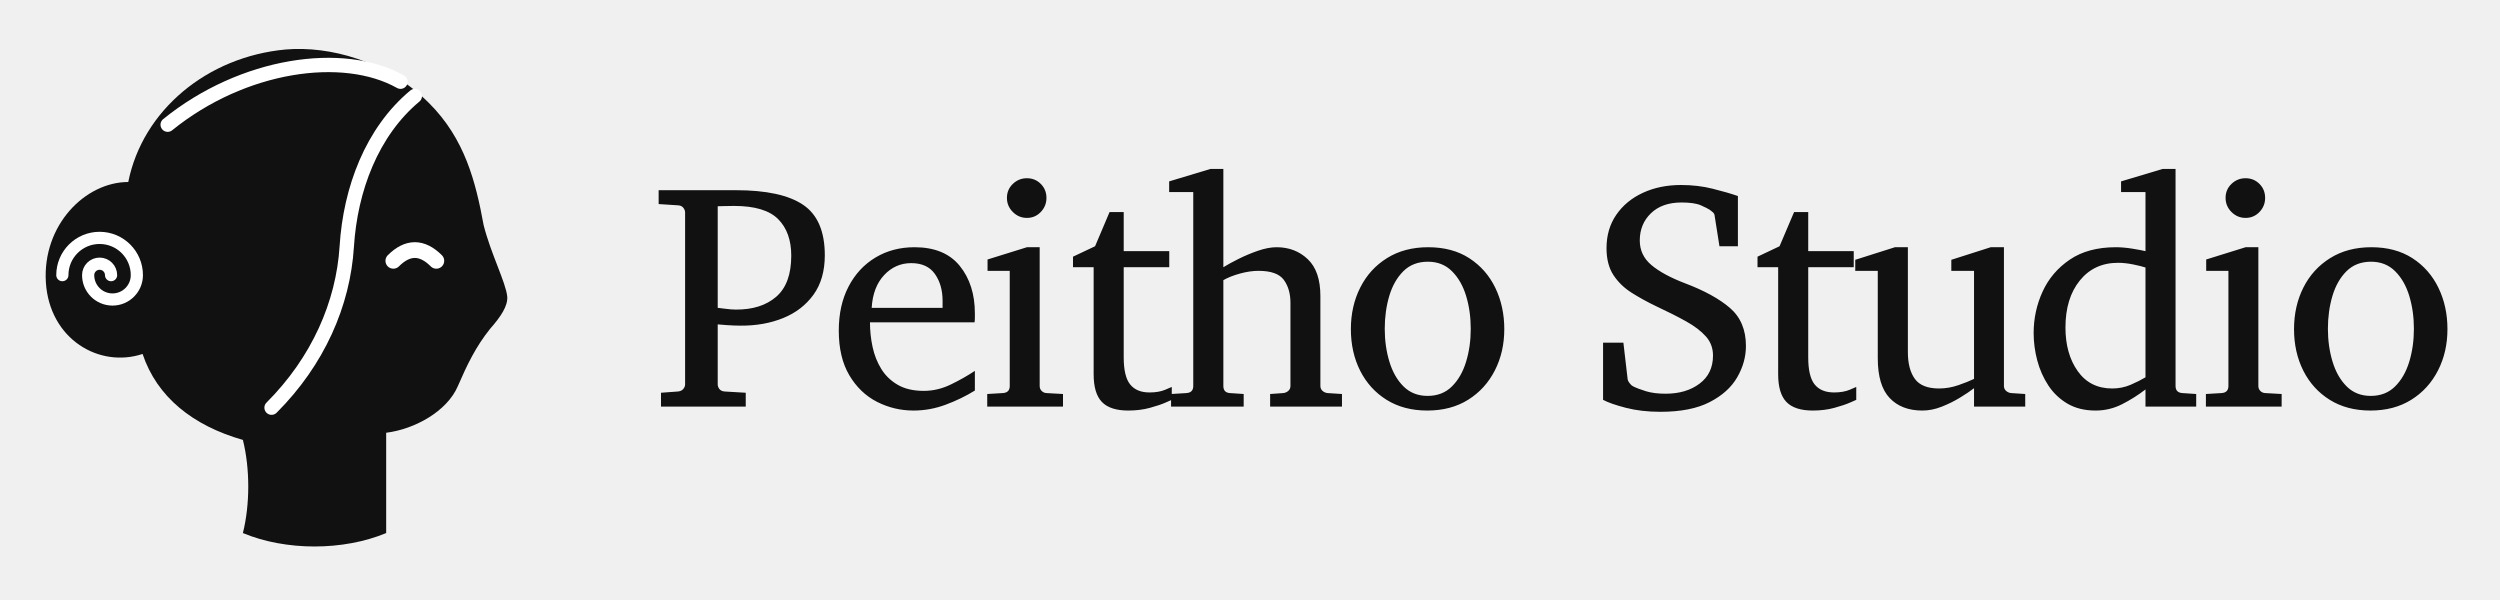
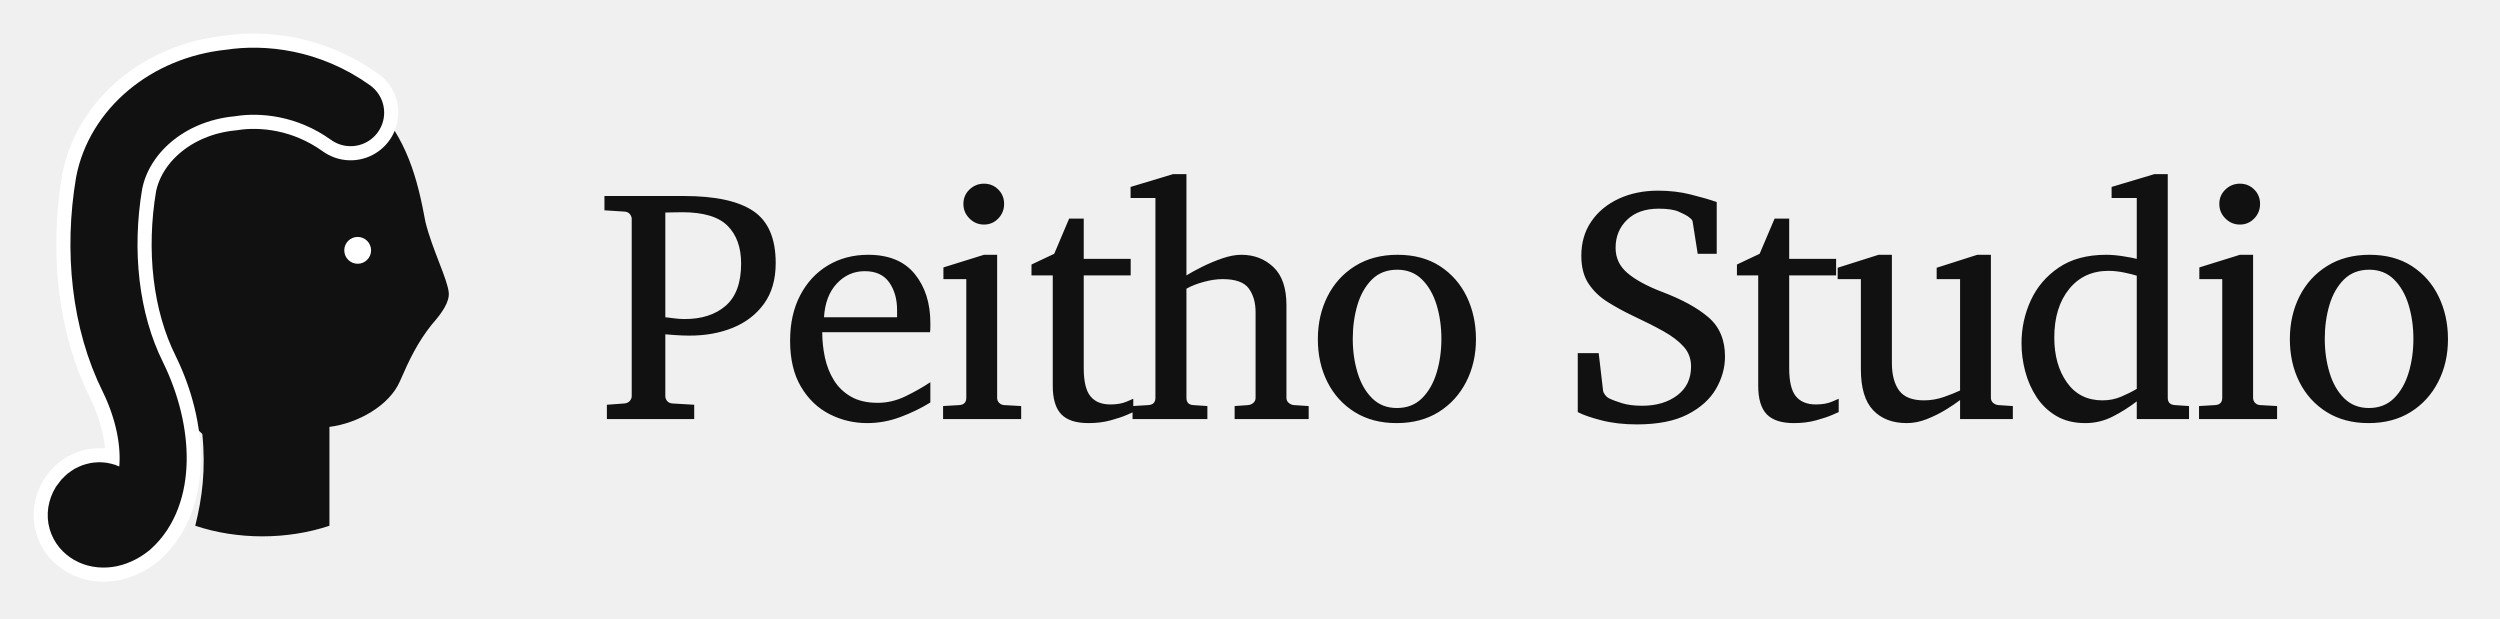
- <svg xmlns="http://www.w3.org/2000/svg" viewBox="0 0 775 186" width="775" height="186" role="img">
-   <g transform="translate(-13.54 -23.53) scale(2.2209)">
-     <path d="M60 85L60 71C64 70.5 68.5 68 70 64.5C71.3 61.5 72.5 59 74.5 56.5C76 54.8 77 53.3 76.9 52C76.7 50 74.6 46 73.6 42C72.5 36 71 30 66 25C60 19 52 17 46 17.5C35 18.5 26 26 24 36C18 36 12 42 12.5 50C13 58 20 62 26 60C28 66 33 70 40 72C41 76 41 81 40 85C46 87.5 54 87.5 60 85Z" fill="#111111" />
-     <g fill="none" stroke="#ffffff" stroke-width="2" stroke-linecap="round">
-       <path d="M64 24C58 29 55 37 54.5 45C54 53 50.5 61 44 67.5" />
-       <path d="M29.5 28C40 19.5 54 17.5 62 22" />
-       <path d="M61 47q3-3 6 0" stroke-width="2.2" />
-       <path d="M21.6 49a1.6 1.6 0 1 0-3.2 0a3.4 3.4 0 1 0 6.8 0a5.2 5.2 0 1 0-10.4 0" stroke-width="1.7" />
+ <svg xmlns="http://www.w3.org/2000/svg" viewBox="0 0 752 186" width="752" height="186" role="img">
+   <g transform="translate(-28.36 -22.41) scale(2.1242)">
+     <path d="M60 85L60 71C64 70.5 68.5 68 70 64.5C71.3 61.5 72.5 59 74.5 56.5C76 54.8 77 53.3 76.9 52C76.7 50 74.6 46 73.6 42C72.5 36 71 30 66 25C60 19 52 17 46 17.5C35 18.5 26 26 24 36C22 46 25 56 32 63C36 67 40 70 42 72C42.5 77 42 81 41 85C47 87 54 87 60 85Z" fill="#111111" />
+     <g fill="none" stroke-linecap="round">
+       <path d="M63 26.5C57 22.2 50.5 21.6 46 22.3C37 23.2 30.2 29.2 28.8 36.5C27.2 46 28.2 56 32.2 64C36 71.8 36.2 80.6 31.5 84.8C27.5 88 23.5 85 25.3 82C26.8 79.7 30 80.8 29.5 83.5" stroke="#ffffff" stroke-width="13.5" />
+       <path d="M63 26.5C57 22.2 50.5 21.6 46 22.3C37 23.2 30.2 29.2 28.8 36.5C27.2 46 28.2 56 32.2 64C36 71.8 36.2 80.6 31.5 84.8C27.5 88 23.5 85 25.3 82C26.8 79.7 30 80.8 29.5 83.5" stroke="#111111" stroke-width="9.5" />
    </g>
+     <circle cx="64" cy="46" r="1.9" fill="#ffffff" />
  </g>
-   <path transform="translate(201.69 126.05)" fill="#111111" d="M54.00-46.92L54.00-46.92Q54.00-39.55 50.49-34.69Q46.97-29.83 41.06-27.44Q35.16-25.05 27.88-25.10L27.88-25.10Q25.93-25.10 23.56-25.27Q21.19-25.44 20.80-25.49L20.80-25.49L20.80-6.88Q20.80-6.15 21.31-5.47Q21.83-4.79 22.90-4.69L22.90-4.69L29.49-4.30L29.49 0L3.22 0L3.22-4.30L8.50-4.69Q9.57-4.79 10.13-5.47Q10.69-6.15 10.69-6.88L10.69-6.88L10.69-60.21Q10.69-60.94 10.13-61.65Q9.57-62.35 8.50-62.40L8.50-62.40L2.49-62.79L2.49-67.09L26.42-67.09Q40.58-67.09 47.29-62.55Q54.00-58.01 54.00-46.92ZM43.60-46.78L43.60-46.78Q43.60-54.05 39.53-58.13Q35.45-62.21 25.88-62.21L25.88-62.21Q24.51-62.21 22.66-62.16Q20.80-62.11 20.80-62.11L20.80-62.11L20.80-30.62Q21.04-30.62 23.02-30.35Q25-30.08 26.42-30.08L26.42-30.08Q34.28-30.03 38.94-34.06Q43.60-38.09 43.60-46.78ZM100.52-11.08L100.52-4.98Q96.32-2.39 91.46-0.59Q86.60 1.22 81.52 1.22L81.52 1.22Q75.47 1.22 70.17-1.49Q64.87-4.20 61.60-9.72Q58.33-15.23 58.33-23.58L58.33-23.58Q58.33-31.40 61.36-37.21Q64.38-43.02 69.71-46.22Q75.03-49.41 81.81-49.41L81.81-49.41Q91.14-49.41 95.83-43.63Q100.52-37.84 100.52-28.91L100.52-28.91Q100.52-28.42 100.52-27.61Q100.52-26.81 100.42-26.12L100.42-26.12L68.00-26.12Q68.00-22.31 68.80-18.53Q69.61-14.75 71.51-11.67Q73.42-8.59 76.64-6.74Q79.86-4.88 84.70-4.88L84.70-4.88Q88.99-4.88 93.07-6.86Q97.15-8.84 100.52-11.08L100.52-11.08ZM68.53-30.62L90.51-30.62L90.51-32.81Q90.51-37.74 88.14-41.11Q85.77-44.48 80.79-44.48L80.79-44.48Q75.86-44.48 72.39-40.77Q68.92-37.06 68.53-30.62L68.53-30.62ZM122.71-64.70L122.71-64.70Q122.71-62.16 120.95-60.33Q119.20-58.50 116.66-58.50L116.66-58.50Q114.12-58.50 112.29-60.33Q110.46-62.16 110.46-64.70L110.46-64.70Q110.46-67.29 112.29-69.04Q114.12-70.80 116.66-70.80L116.66-70.80Q119.20-70.80 120.95-69.04Q122.71-67.29 122.71-64.70ZM127.84-3.91L127.84 0L104.35 0L104.35-3.91L109.23-4.20Q111.33-4.35 111.33-6.40L111.33-6.40L111.33-42.09L104.45-42.09L104.45-45.61L116.66-49.41L120.61-49.41L120.61-6.40Q120.61-5.47 121.22-4.86Q121.83-4.25 122.71-4.20L122.71-4.20L127.84-3.91ZM161.56-6.10L161.56-2.10Q161.56-2.10 159.68-1.27Q157.80-0.44 154.75 0.39Q151.69 1.22 148.08 1.22L148.08 1.22Q142.46 1.22 139.90-1.44Q137.34-4.10 137.34-10.01L137.34-10.01L137.34-43.21L130.94-43.21L130.94-46.48L137.78-49.71L142.27-60.30L146.66-60.30L146.66-48.19L160.78-48.19L160.78-43.21L146.66-43.21L146.66-15.28Q146.66-9.33 148.67-6.86Q150.67-4.39 154.67-4.39L154.67-4.39Q157.60-4.39 159.58-5.25Q161.56-6.10 161.56-6.10L161.56-6.10ZM214.32-3.91L214.32 0L192.05 0L192.05-3.91L196.15-4.20Q197.03-4.30 197.69-4.88Q198.35-5.47 198.35-6.40L198.35-6.40L198.35-32.18Q198.35-36.47 196.30-39.28Q194.25-42.09 188.44-42.09L188.44-42.09Q185.80-42.09 182.75-41.26Q179.70-40.43 177.55-39.21L177.55-39.21L177.55-6.40Q177.55-4.35 179.55-4.20L179.55-4.20L183.85-3.91L183.85 0L161.34 0L161.34-3.91L166.13-4.20Q168.22-4.35 168.22-6.40L168.22-6.40L168.22-66.50L160.75-66.50L160.75-69.82L173.55-73.68L177.55-73.68L177.55-43.21Q179.36-44.34 182.24-45.78Q185.12-47.22 188.29-48.32Q191.47-49.41 194.05-49.41L194.05-49.41Q199.82-49.41 203.72-45.70Q207.63-41.99 207.63-34.28L207.63-34.28L207.63-6.40Q207.63-5.47 208.29-4.88Q208.95-4.30 209.83-4.20L209.83-4.20L214.32-3.91ZM264.64-24.02L264.64-24.02Q264.64-16.94 261.71-11.21Q258.78-5.47 253.43-2.12Q248.09 1.22 240.76 1.22L240.76 1.22Q233.49 1.22 228.16-2.10Q222.84-5.42 219.96-11.13Q217.08-16.85 217.08-24.02L217.08-24.02Q217.08-31.15 219.99-36.91Q222.89-42.68 228.29-46.04Q233.68-49.41 241.05-49.41L241.05-49.41Q248.53-49.41 253.80-46.00Q259.07-42.58 261.86-36.82Q264.64-31.05 264.64-24.02ZM254.24-24.12L254.24-24.12Q254.24-29.59 252.80-34.33Q251.36-39.06 248.40-41.99Q245.45-44.92 240.96-44.92L240.96-44.92Q236.32-44.92 233.36-41.99Q230.41-39.06 228.99-34.33Q227.58-29.59 227.58-24.12L227.58-24.12Q227.58-18.70 229.02-13.94Q230.46-9.18 233.41-6.25Q236.37-3.32 240.86-3.32L240.86-3.32Q245.45-3.32 248.40-6.25Q251.36-9.18 252.80-13.92Q254.24-18.65 254.24-24.12ZM339.55-18.80L339.55-18.80Q339.55-13.77 336.84-9.08Q334.13-4.39 328.29-1.39Q322.46 1.61 313.03 1.61L313.03 1.61Q307.13 1.61 302.32 0.37Q297.51-0.88 295.26-2.10L295.26-2.10L295.26-19.82L301.56-19.82L302.88-8.50Q302.97-7.91 303.51-7.23Q304.05-6.54 304.54-6.30L304.54-6.30Q306.10-5.52 308.59-4.76Q311.08-4.00 314.64-4.00L314.64-4.00Q321.04-4.00 325.19-7.13Q329.34-10.25 329.34-15.82L329.34-15.82Q329.34-19.29 327.14-21.75Q324.95-24.22 321.02-26.42Q317.09-28.61 311.76-31.10L311.76-31.10Q307.66-33.06 304.15-35.28Q300.63-37.50 298.48-40.77Q296.33-44.04 296.33-49.12L296.33-49.12Q296.33-55.08 299.36-59.47Q302.39-63.87 307.61-66.28Q312.84-68.70 319.43-68.70L319.43-68.70Q324.65-68.70 329.22-67.55Q333.79-66.41 337.06-65.28L337.06-65.28L337.06-49.71L331.34-49.71L329.83-59.28Q329.78-59.81 329.29-60.25Q328.80-60.69 328.37-60.99L328.37-60.99Q327.58-61.52 325.58-62.40Q323.58-63.28 319.58-63.28L319.58-63.28Q313.57-63.28 310.10-59.94Q306.64-56.59 306.64-51.51L306.64-51.51Q306.64-46.92 310.23-43.90Q313.81-40.87 320.55-38.28L320.55-38.28Q329.63-34.86 334.59-30.59Q339.55-26.32 339.55-18.80ZM373.75-6.10L373.75-2.10Q373.75-2.10 371.87-1.27Q369.99-0.44 366.94 0.39Q363.89 1.22 360.28 1.22L360.28 1.22Q354.66 1.22 352.10-1.44Q349.54-4.10 349.54-10.01L349.54-10.01L349.54-43.21L343.14-43.21L343.14-46.48L349.97-49.71L354.47-60.30L358.86-60.30L358.86-48.19L372.97-48.19L372.97-43.21L358.86-43.21L358.86-15.28Q358.86-9.33 360.86-6.86Q362.87-4.39 366.87-4.39L366.87-4.39Q369.80-4.39 371.78-5.25Q373.75-6.10 373.75-6.10L373.75-6.10ZM426.13-3.91L426.13 0L410.26 0L410.26-5.71Q408.55-4.39 405.91-2.78Q403.27-1.17 400.25 0.02Q397.22 1.22 394.24 1.22L394.24 1.22Q387.79 1.22 384.11-2.66Q380.42-6.54 380.42-14.99L380.42-14.99L380.42-42.09L373.44-42.09L373.44-45.51L385.74-49.41L389.75-49.41L389.75-16.89Q389.75-11.57 391.92-8.59Q394.09-5.62 399.42-5.62L399.42-5.62Q402.49-5.62 405.47-6.67Q408.45-7.71 410.26-8.59L410.26-8.59L410.26-42.09L403.22-42.09L403.22-45.51L415.43-49.41L419.53-49.41L419.53-6.40Q419.53-5.47 420.19-4.88Q420.85-4.30 421.73-4.20L421.73-4.20L426.13-3.91ZM479.13-3.91L479.13 0L463.41 0L463.41-5.32Q459.99-2.69 456.13-0.73Q452.28 1.22 447.93 1.22L447.93 1.22Q442.90 1.22 439.26-0.90Q435.63-3.03 433.31-6.54Q430.99-10.06 429.86-14.31Q428.74-18.55 428.74-22.80L428.74-22.80Q428.74-29.59 431.52-35.67Q434.31-41.75 439.97-45.58Q445.63-49.41 454.23-49.41L454.23-49.41Q456.62-49.41 459.43-48.95Q462.24-48.49 463.41-48.19L463.41-48.19L463.41-66.50L455.84-66.50L455.84-69.82L468.73-73.68L472.73-73.68L472.73-6.40Q472.73-4.35 474.83-4.20L474.83-4.20L479.13-3.91ZM463.41-9.08L463.41-9.08L463.41-43.12Q462.14-43.55 459.62-44.07Q457.11-44.58 454.91-44.58L454.91-44.58Q447.49-44.58 443.05-39.09Q438.60-33.59 438.60-24.51L438.60-24.51Q438.60-16.36 442.41-10.99Q446.22-5.62 453.11-5.62L453.11-5.62Q456.13-5.62 458.79-6.76Q461.46-7.91 463.41-9.08ZM500.50-64.70L500.50-64.70Q500.50-62.16 498.74-60.33Q496.98-58.50 494.44-58.50L494.44-58.50Q491.90-58.50 490.07-60.33Q488.24-62.16 488.24-64.70L488.24-64.70Q488.24-67.29 490.07-69.04Q491.90-70.80 494.44-70.80L494.44-70.80Q496.98-70.80 498.74-69.04Q500.50-67.29 500.50-64.70ZM505.62-3.91L505.62 0L482.14 0L482.14-3.91L487.02-4.20Q489.12-4.35 489.12-6.40L489.12-6.40L489.12-42.09L482.23-42.09L482.23-45.61L494.44-49.41L498.40-49.41L498.40-6.40Q498.40-5.47 499.01-4.86Q499.62-4.25 500.50-4.20L500.50-4.20L505.62-3.91ZM557.02-24.02L557.02-24.02Q557.02-16.94 554.09-11.21Q551.16-5.47 545.81-2.12Q540.46 1.22 533.14 1.22L533.14 1.22Q525.87 1.22 520.54-2.10Q515.22-5.42 512.34-11.13Q509.46-16.85 509.46-24.02L509.46-24.02Q509.46-31.15 512.36-36.91Q515.27-42.68 520.67-46.04Q526.06-49.41 533.43-49.41L533.43-49.41Q540.90-49.41 546.18-46.00Q551.45-42.58 554.23-36.82Q557.02-31.05 557.02-24.02ZM546.62-24.12L546.62-24.12Q546.62-29.59 545.18-34.33Q543.74-39.06 540.78-41.99Q537.83-44.92 533.34-44.92L533.34-44.92Q528.70-44.92 525.74-41.99Q522.79-39.06 521.37-34.33Q519.96-29.59 519.96-24.12L519.96-24.12Q519.96-18.70 521.40-13.94Q522.84-9.18 525.79-6.25Q528.75-3.32 533.24-3.32L533.24-3.32Q537.83-3.32 540.78-6.25Q543.74-9.18 545.18-13.92Q546.62-18.65 546.62-24.12Z" />
+   <path transform="translate(179.33 126.05)" fill="#111111" d="M54.00-46.92L54.00-46.92Q54.00-39.55 50.49-34.69Q46.97-29.83 41.06-27.44Q35.16-25.05 27.88-25.10L27.88-25.10Q25.93-25.10 23.56-25.27Q21.19-25.44 20.80-25.49L20.80-25.49L20.80-6.88Q20.80-6.15 21.31-5.47Q21.83-4.79 22.90-4.69L22.90-4.69L29.49-4.30L29.49 0L3.22 0L3.22-4.30L8.50-4.69Q9.57-4.79 10.13-5.47Q10.69-6.15 10.69-6.88L10.69-6.88L10.69-60.21Q10.69-60.94 10.13-61.65Q9.57-62.35 8.50-62.40L8.50-62.40L2.49-62.79L2.49-67.09L26.42-67.09Q40.58-67.09 47.29-62.55Q54.00-58.01 54.00-46.92ZM43.60-46.78L43.60-46.78Q43.60-54.05 39.53-58.13Q35.45-62.21 25.88-62.21L25.88-62.21Q24.51-62.21 22.66-62.16Q20.80-62.11 20.80-62.11L20.80-62.11L20.80-30.62Q21.04-30.62 23.02-30.35Q25-30.08 26.42-30.08L26.42-30.08Q34.28-30.03 38.94-34.06Q43.60-38.09 43.60-46.78ZM100.52-11.08L100.52-4.98Q96.32-2.39 91.46-0.59Q86.60 1.22 81.52 1.22L81.52 1.22Q75.47 1.22 70.17-1.49Q64.87-4.20 61.60-9.72Q58.33-15.23 58.33-23.58L58.33-23.58Q58.33-31.40 61.36-37.21Q64.38-43.02 69.71-46.22Q75.03-49.41 81.81-49.41L81.81-49.41Q91.14-49.41 95.83-43.63Q100.52-37.84 100.52-28.91L100.52-28.91Q100.52-28.42 100.52-27.61Q100.52-26.81 100.42-26.12L100.42-26.12L68.00-26.12Q68.00-22.31 68.80-18.53Q69.61-14.75 71.51-11.67Q73.42-8.59 76.64-6.74Q79.86-4.88 84.70-4.88L84.70-4.88Q88.99-4.88 93.07-6.86Q97.15-8.84 100.52-11.08L100.52-11.08ZM68.53-30.62L90.51-30.62L90.51-32.81Q90.51-37.74 88.14-41.11Q85.77-44.48 80.79-44.48L80.79-44.48Q75.86-44.48 72.39-40.77Q68.92-37.06 68.53-30.62L68.53-30.62ZM122.71-64.70L122.71-64.70Q122.71-62.16 120.95-60.33Q119.20-58.50 116.66-58.50L116.66-58.50Q114.12-58.50 112.29-60.33Q110.46-62.16 110.46-64.70L110.46-64.70Q110.46-67.29 112.29-69.04Q114.12-70.80 116.66-70.80L116.66-70.80Q119.20-70.80 120.95-69.04Q122.71-67.29 122.71-64.70ZM127.84-3.91L127.84 0L104.35 0L104.35-3.91L109.23-4.20Q111.33-4.35 111.33-6.40L111.33-6.40L111.33-42.09L104.45-42.09L104.45-45.61L116.66-49.41L120.61-49.41L120.61-6.40Q120.61-5.47 121.22-4.86Q121.83-4.25 122.71-4.20L122.71-4.20L127.84-3.91ZM161.56-6.10L161.56-2.10Q161.56-2.10 159.68-1.27Q157.80-0.44 154.75 0.39Q151.69 1.22 148.08 1.22L148.08 1.22Q142.46 1.22 139.90-1.44Q137.34-4.10 137.34-10.01L137.34-10.01L137.34-43.21L130.94-43.21L130.94-46.48L137.78-49.71L142.27-60.30L146.66-60.30L146.66-48.19L160.78-48.19L160.78-43.21L146.66-43.21L146.66-15.28Q146.66-9.33 148.67-6.86Q150.67-4.39 154.67-4.39L154.67-4.39Q157.60-4.39 159.58-5.25Q161.56-6.10 161.56-6.10L161.56-6.10ZM214.32-3.91L214.32 0L192.05 0L192.05-3.91L196.15-4.20Q197.03-4.30 197.69-4.88Q198.35-5.47 198.35-6.40L198.35-6.40L198.35-32.18Q198.35-36.47 196.30-39.28Q194.25-42.09 188.44-42.09L188.44-42.09Q185.80-42.09 182.75-41.26Q179.70-40.43 177.55-39.21L177.55-39.21L177.55-6.40Q177.55-4.35 179.55-4.20L179.55-4.20L183.85-3.91L183.85 0L161.34 0L161.34-3.91L166.13-4.20Q168.22-4.35 168.22-6.40L168.22-6.40L168.22-66.50L160.75-66.50L160.75-69.82L173.55-73.68L177.55-73.68L177.55-43.21Q179.36-44.34 182.24-45.78Q185.12-47.22 188.29-48.32Q191.47-49.41 194.05-49.41L194.05-49.41Q199.82-49.41 203.72-45.70Q207.63-41.99 207.63-34.28L207.63-34.28L207.63-6.40Q207.63-5.47 208.29-4.88Q208.95-4.30 209.83-4.20L209.83-4.20L214.32-3.91ZM264.64-24.02L264.64-24.02Q264.64-16.94 261.71-11.21Q258.78-5.47 253.43-2.12Q248.09 1.22 240.76 1.22L240.76 1.22Q233.49 1.22 228.16-2.10Q222.84-5.42 219.96-11.13Q217.08-16.85 217.08-24.02L217.08-24.02Q217.08-31.15 219.99-36.91Q222.89-42.68 228.29-46.04Q233.68-49.41 241.05-49.41L241.05-49.41Q248.53-49.41 253.80-46.00Q259.07-42.58 261.86-36.82Q264.64-31.05 264.64-24.02ZM254.24-24.12L254.24-24.12Q254.24-29.59 252.80-34.33Q251.36-39.06 248.40-41.99Q245.45-44.92 240.96-44.92L240.96-44.92Q236.32-44.92 233.36-41.99Q230.41-39.06 228.99-34.33Q227.58-29.59 227.58-24.12L227.58-24.12Q227.58-18.70 229.02-13.94Q230.46-9.18 233.41-6.25Q236.37-3.32 240.86-3.32L240.86-3.32Q245.45-3.32 248.40-6.25Q251.36-9.18 252.80-13.92Q254.24-18.65 254.24-24.12ZM339.55-18.80L339.55-18.80Q339.55-13.77 336.84-9.08Q334.13-4.39 328.29-1.39Q322.46 1.61 313.03 1.61L313.03 1.61Q307.13 1.61 302.32 0.37Q297.51-0.88 295.26-2.10L295.26-2.10L295.26-19.82L301.56-19.82L302.88-8.50Q302.97-7.91 303.51-7.23Q304.05-6.54 304.54-6.30L304.54-6.30Q306.10-5.52 308.59-4.76Q311.08-4.00 314.64-4.00L314.64-4.00Q321.04-4.00 325.19-7.13Q329.34-10.25 329.34-15.82L329.34-15.82Q329.34-19.29 327.14-21.75Q324.95-24.22 321.02-26.42Q317.09-28.61 311.76-31.10L311.76-31.10Q307.66-33.06 304.15-35.28Q300.63-37.50 298.48-40.77Q296.33-44.04 296.33-49.12L296.33-49.12Q296.33-55.08 299.36-59.47Q302.39-63.87 307.61-66.28Q312.84-68.70 319.43-68.70L319.43-68.70Q324.65-68.70 329.22-67.55Q333.79-66.41 337.06-65.28L337.06-65.28L337.06-49.71L331.34-49.71L329.83-59.28Q329.78-59.81 329.29-60.25Q328.80-60.69 328.37-60.99L328.37-60.99Q327.58-61.52 325.58-62.40Q323.58-63.28 319.58-63.28L319.58-63.28Q313.57-63.28 310.10-59.94Q306.64-56.59 306.64-51.51L306.64-51.51Q306.64-46.92 310.23-43.90Q313.81-40.87 320.55-38.28L320.55-38.28Q329.63-34.86 334.59-30.59Q339.55-26.32 339.55-18.80ZM373.75-6.10L373.75-2.10Q373.75-2.10 371.87-1.27Q369.99-0.44 366.94 0.39Q363.89 1.22 360.28 1.22L360.28 1.22Q354.66 1.22 352.10-1.44Q349.54-4.10 349.54-10.01L349.54-10.01L349.54-43.21L343.14-43.21L343.14-46.48L349.97-49.71L354.47-60.30L358.86-60.30L358.86-48.19L372.97-48.19L372.97-43.21L358.86-43.21L358.86-15.28Q358.86-9.33 360.86-6.86Q362.87-4.39 366.87-4.39L366.87-4.39Q369.80-4.39 371.78-5.25Q373.75-6.10 373.75-6.10L373.75-6.10ZM426.13-3.91L426.13 0L410.26 0L410.26-5.71Q408.55-4.39 405.91-2.78Q403.27-1.17 400.25 0.02Q397.22 1.22 394.24 1.22L394.24 1.22Q387.79 1.22 384.11-2.66Q380.42-6.54 380.42-14.99L380.42-14.99L380.42-42.09L373.44-42.09L373.44-45.51L385.74-49.41L389.75-49.41L389.75-16.89Q389.75-11.57 391.92-8.59Q394.09-5.62 399.42-5.62L399.42-5.62Q402.49-5.62 405.47-6.67Q408.45-7.71 410.26-8.59L410.26-8.59L410.26-42.09L403.22-42.09L403.22-45.51L415.43-49.41L419.53-49.41L419.53-6.40Q419.53-5.47 420.19-4.88Q420.85-4.30 421.73-4.20L421.73-4.20L426.13-3.91ZM479.13-3.91L479.13 0L463.41 0L463.41-5.32Q459.99-2.69 456.13-0.73Q452.28 1.22 447.93 1.22L447.93 1.22Q442.90 1.22 439.26-0.90Q435.63-3.03 433.31-6.54Q430.99-10.06 429.86-14.31Q428.74-18.55 428.74-22.80L428.74-22.80Q428.74-29.59 431.52-35.67Q434.31-41.75 439.97-45.58Q445.63-49.41 454.23-49.41L454.23-49.41Q456.62-49.41 459.43-48.95Q462.24-48.49 463.41-48.19L463.41-48.19L463.41-66.50L455.84-66.50L455.84-69.82L468.73-73.68L472.73-73.68L472.73-6.40Q472.73-4.35 474.83-4.20L474.83-4.20L479.13-3.91ZM463.41-9.08L463.41-9.08L463.41-43.12Q462.14-43.55 459.62-44.07Q457.11-44.58 454.91-44.58L454.91-44.58Q447.49-44.58 443.05-39.09Q438.60-33.59 438.60-24.51L438.60-24.51Q438.60-16.36 442.41-10.99Q446.22-5.62 453.11-5.62L453.11-5.62Q456.13-5.62 458.79-6.76Q461.46-7.91 463.41-9.08ZM500.50-64.70L500.50-64.70Q500.50-62.16 498.74-60.33Q496.98-58.50 494.44-58.50L494.44-58.50Q491.90-58.50 490.07-60.33Q488.24-62.16 488.24-64.70L488.24-64.70Q488.24-67.29 490.07-69.04Q491.90-70.80 494.44-70.80L494.44-70.80Q496.98-70.80 498.74-69.04Q500.50-67.29 500.50-64.70ZM505.62-3.91L505.62 0L482.14 0L482.14-3.91L487.02-4.20Q489.12-4.35 489.12-6.40L489.12-6.40L489.12-42.09L482.23-42.09L482.23-45.61L494.44-49.41L498.40-49.41L498.40-6.40Q498.40-5.47 499.01-4.86Q499.62-4.25 500.50-4.20L500.50-4.20L505.62-3.91ZM557.02-24.02L557.02-24.02Q557.02-16.94 554.09-11.21Q551.16-5.47 545.81-2.12Q540.46 1.22 533.14 1.22L533.14 1.22Q525.87 1.22 520.54-2.10Q515.22-5.42 512.34-11.13Q509.46-16.85 509.46-24.02L509.46-24.02Q509.46-31.15 512.36-36.91Q515.27-42.68 520.67-46.04Q526.06-49.41 533.43-49.41L533.43-49.41Q540.90-49.41 546.18-46.00Q551.45-42.58 554.23-36.82Q557.02-31.05 557.02-24.02ZM546.62-24.12L546.62-24.12Q546.62-29.59 545.18-34.33Q543.74-39.06 540.78-41.99Q537.83-44.92 533.34-44.92L533.34-44.92Q528.70-44.92 525.74-41.99Q522.79-39.06 521.37-34.33Q519.96-29.59 519.96-24.12L519.96-24.12Q519.96-18.70 521.40-13.94Q522.84-9.18 525.79-6.25Q528.75-3.32 533.24-3.32L533.24-3.32Q537.83-3.32 540.78-6.25Q543.74-9.18 545.18-13.92Q546.62-18.65 546.62-24.12Z" />
</svg>
